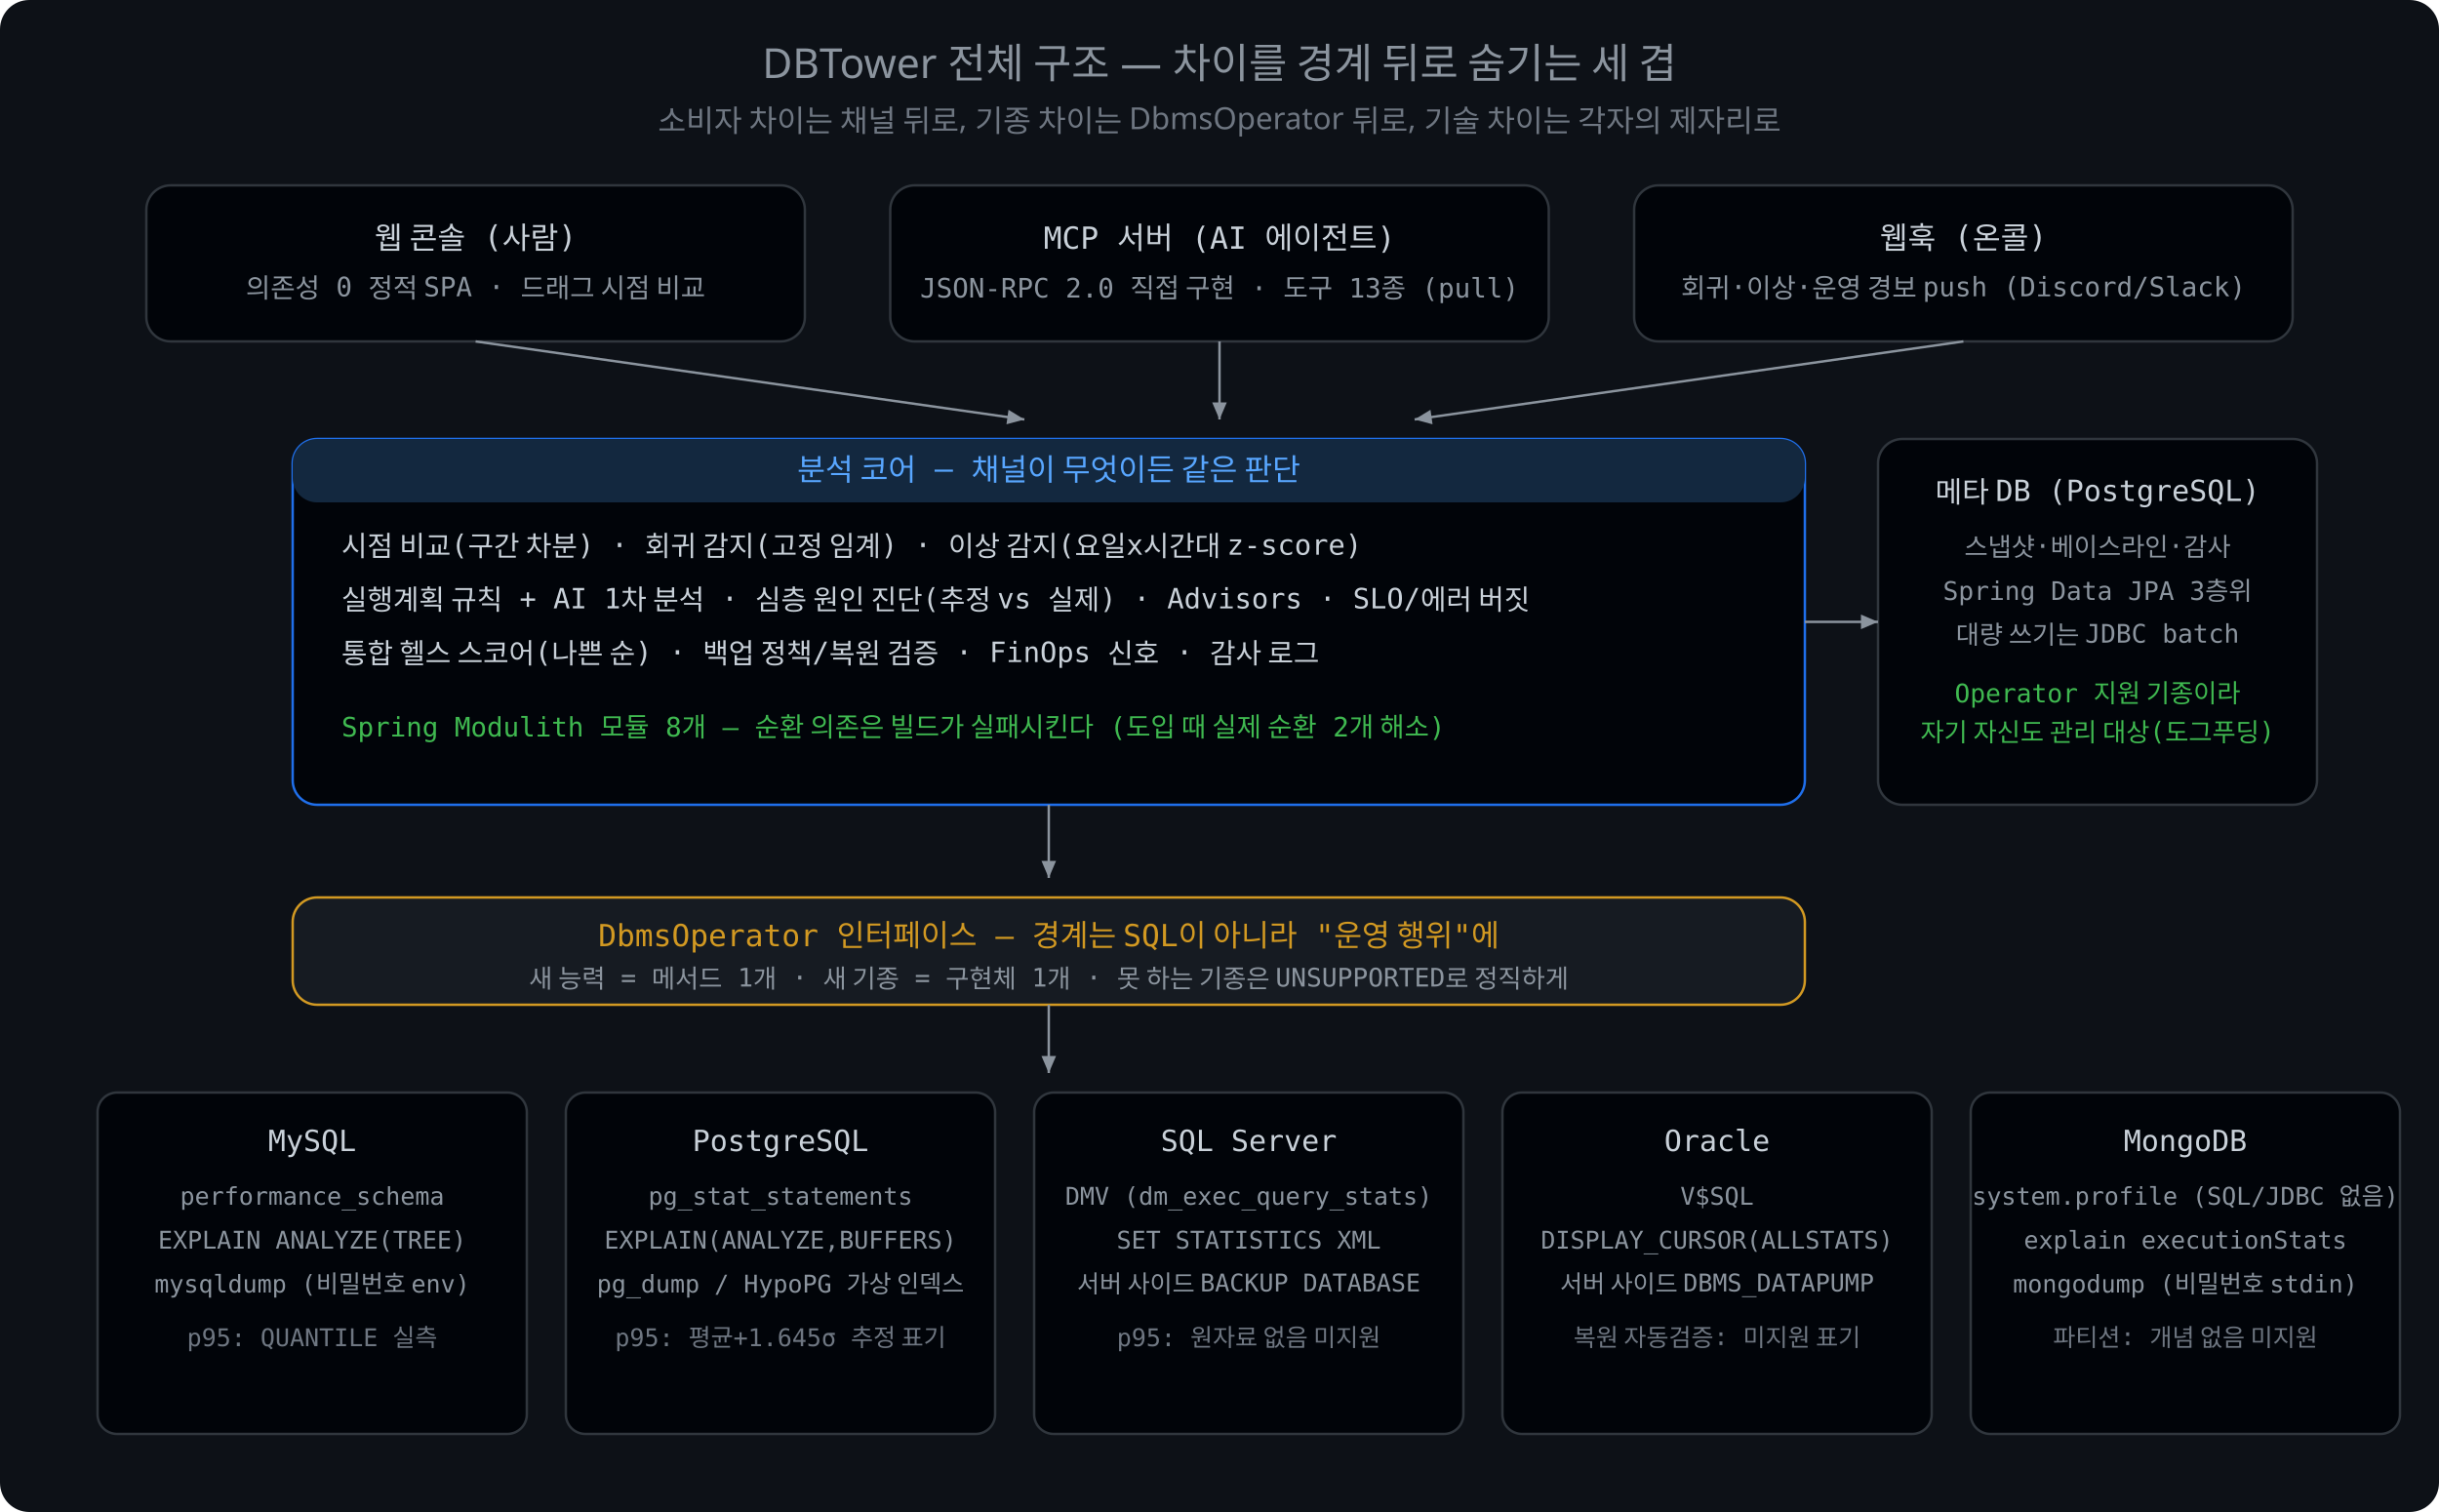
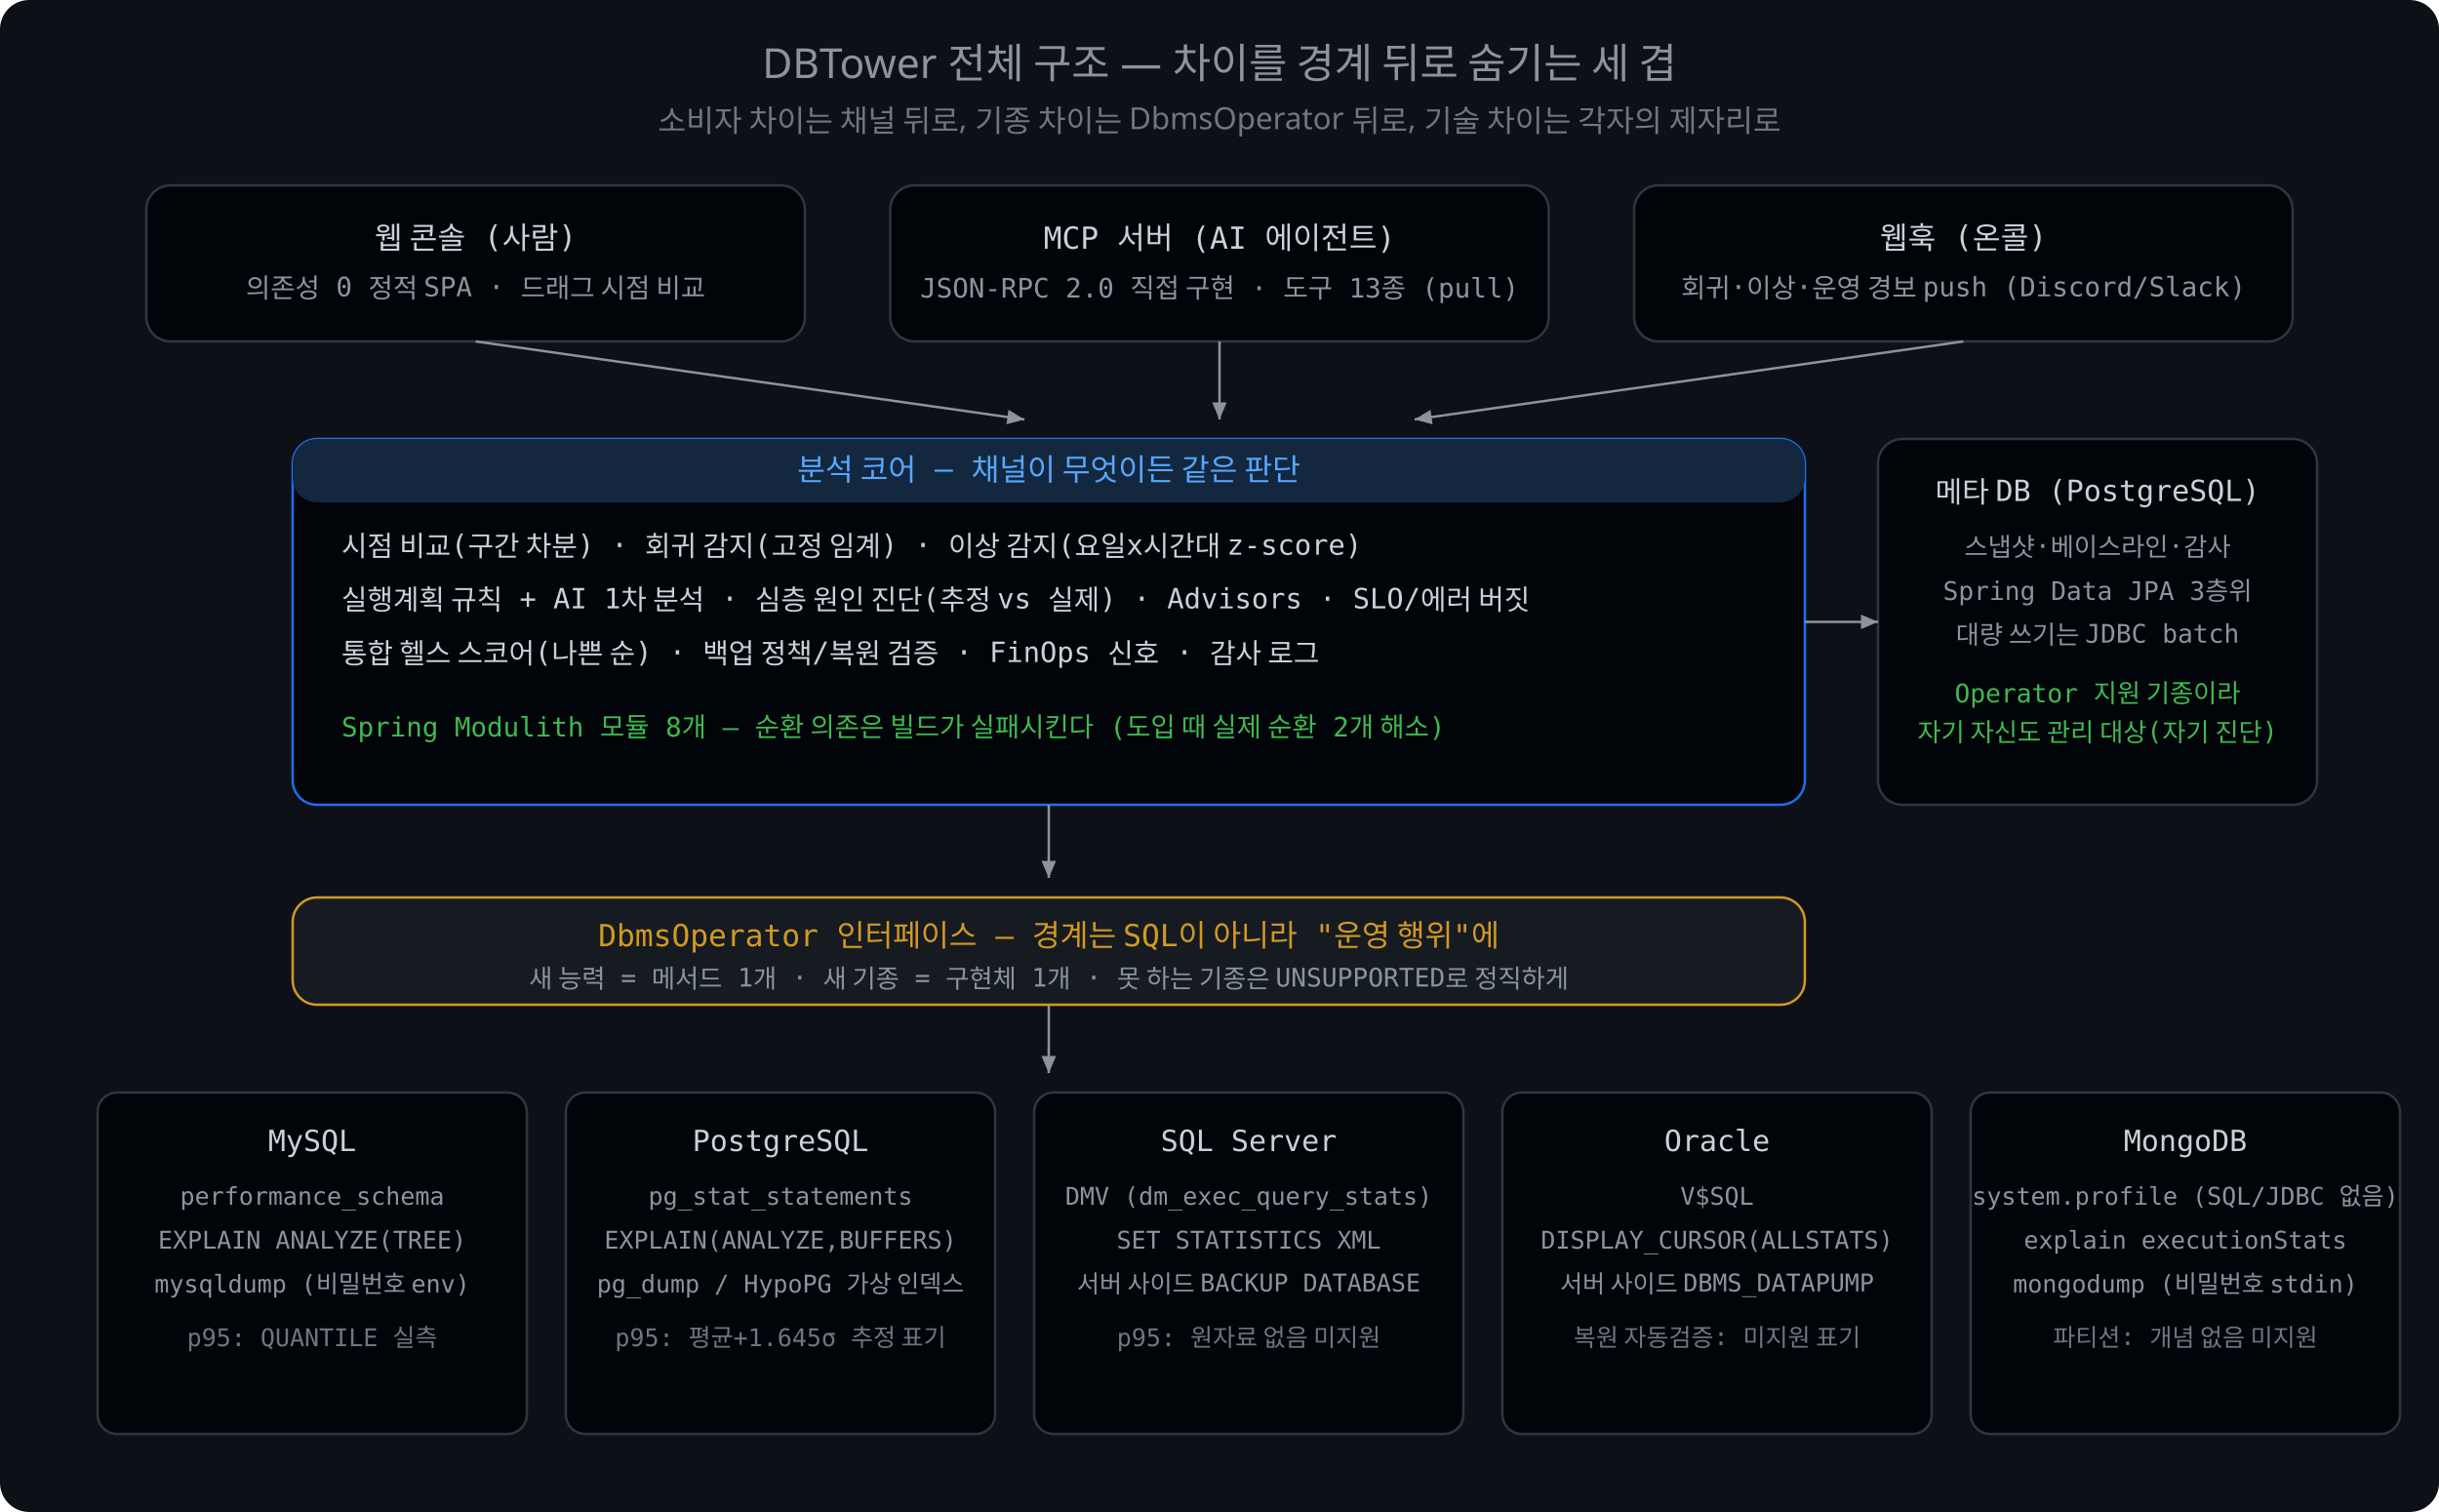
<svg xmlns="http://www.w3.org/2000/svg" width="1000" height="620" viewBox="0 0 1000 620" font-family="ui-monospace, SFMono-Regular, Menlo, monospace" font-size="13">
  <rect width="1000" height="620" rx="12" fill="#0d1117" />
  <text x="500" y="32" text-anchor="middle" fill="#8b949e" font-family="ui-sans-serif, system-ui, sans-serif" font-size="17">DBTower 전체 구조 — 차이를 경계 뒤로 숨기는 세 겹</text>
  <text x="500" y="54" text-anchor="middle" fill="#6e7681" font-family="ui-sans-serif, system-ui, sans-serif" font-size="12.5">소비자 차이는 채널 뒤로, 기종 차이는 DbmsOperator 뒤로, 기술 차이는 각자의 제자리로</text>
  <defs>
    <marker id="fa" markerWidth="9" markerHeight="9" refX="7" refY="3" orient="auto">
      <path d="M0,0 L7,3 L0,6 Z" fill="#8b949e" />
    </marker>
  </defs>
  <rect x="60" y="76" width="270" height="64" rx="10" fill="#010409" stroke="#30363d" />
  <text x="195" y="102" text-anchor="middle" fill="#c9d1d9" font-size="12.5">웹 콘솔 (사람)</text>
  <text x="195" y="122" text-anchor="middle" fill="#8b949e" font-size="11">의존성 0 정적 SPA · 드래그 시점 비교</text>
  <rect x="365" y="76" width="270" height="64" rx="10" fill="#010409" stroke="#30363d" />
  <text x="500" y="102" text-anchor="middle" fill="#c9d1d9" font-size="12.5">MCP 서버 (AI 에이전트)</text>
  <text x="500" y="122" text-anchor="middle" fill="#8b949e" font-size="11">JSON-RPC 2.0 직접 구현 · 도구 13종 (pull)</text>
  <rect x="670" y="76" width="270" height="64" rx="10" fill="#010409" stroke="#30363d" />
  <text x="805" y="102" text-anchor="middle" fill="#c9d1d9" font-size="12.5">웹훅 (온콜)</text>
  <text x="805" y="122" text-anchor="middle" fill="#8b949e" font-size="11">회귀·이상·운영 경보 push (Discord/Slack)</text>
  <line x1="195" y1="140" x2="420" y2="172" stroke="#8b949e" marker-end="url(#fa)" />
  <line x1="500" y1="140" x2="500" y2="172" stroke="#8b949e" marker-end="url(#fa)" />
  <line x1="805" y1="140" x2="580" y2="172" stroke="#8b949e" marker-end="url(#fa)" />
  <rect x="120" y="180" width="620" height="150" rx="10" fill="#010409" stroke="#1f6feb" />
  <rect x="120" y="180" width="620" height="26" rx="10" fill="#13283f" />
  <text x="430" y="197" text-anchor="middle" fill="#58a6ff" font-size="12.5">분석 코어 — 채널이 무엇이든 같은 판단</text>
  <text x="140" y="228" fill="#c9d1d9" font-size="11.5">시점 비교(구간 차분) · 회귀 감지(고정 임계) · 이상 감지(요일x시간대 z-score)</text>
  <text x="140" y="250" fill="#c9d1d9" font-size="11.5">실행계획 규칙 + AI 1차 분석 · 심층 원인 진단(추정 vs 실제) · Advisors · SLO/에러 버짓</text>
  <text x="140" y="272" fill="#c9d1d9" font-size="11.5">통합 헬스 스코어(나쁜 순) · 백업 정책/복원 검증 · FinOps 신호 · 감사 로그</text>
  <text x="140" y="302" fill="#3fb950" font-size="11">Spring Modulith 모듈 8개 — 순환 의존은 빌드가 실패시킨다 (도입 때 실제 순환 2개 해소)</text>
  <rect x="770" y="180" width="180" height="150" rx="10" fill="#010409" stroke="#30363d" />
  <text x="860" y="206" text-anchor="middle" fill="#c9d1d9" font-size="12">메타 DB (PostgreSQL)</text>
  <text x="860" y="228" text-anchor="middle" fill="#8b949e" font-size="10.5">스냅샷·베이스라인·감사</text>
  <text x="860" y="246" text-anchor="middle" fill="#8b949e" font-size="10.5">Spring Data JPA 3층위</text>
  <text x="860" y="264" text-anchor="middle" fill="#8b949e" font-size="10.5">대량 쓰기는 JDBC batch</text>
  <text x="860" y="288" text-anchor="middle" fill="#3fb950" font-size="10.5">Operator 지원 기종이라</text>
-   <text x="860" y="304" text-anchor="middle" fill="#3fb950" font-size="10.5">자기 자신도 관리 대상(도그푸딩)</text>
+   <text x="860" y="304" text-anchor="middle" fill="#3fb950" font-size="10.5">자기 자신도 관리 대상(자기 진단)</text>
  <line x1="740" y1="255" x2="770" y2="255" stroke="#8b949e" marker-end="url(#fa)" />
  <line x1="430" y1="330" x2="430" y2="360" stroke="#8b949e" marker-end="url(#fa)" />
  <rect x="120" y="368" width="620" height="44" rx="10" fill="#161b22" stroke="#d29922" />
  <text x="430" y="388" text-anchor="middle" fill="#d29922" font-size="12.5">DbmsOperator 인터페이스 — 경계는 SQL이 아니라 "운영 행위"에</text>
  <text x="430" y="405" text-anchor="middle" fill="#8b949e" font-size="10.5">새 능력 = 메서드 1개 · 새 기종 = 구현체 1개 · 못 하는 기종은 UNSUPPORTED로 정직하게</text>
  <line x1="430" y1="412" x2="430" y2="440" stroke="#8b949e" marker-end="url(#fa)" />
  <rect x="40" y="448" width="176" height="140" rx="8" fill="#010409" stroke="#30363d" />
  <text x="128" y="472" text-anchor="middle" fill="#c9d1d9" font-size="12">MySQL</text>
  <text x="128" y="494" text-anchor="middle" fill="#8b949e" font-size="10">performance_schema</text>
  <text x="128" y="512" text-anchor="middle" fill="#8b949e" font-size="10">EXPLAIN ANALYZE(TREE)</text>
  <text x="128" y="530" text-anchor="middle" fill="#8b949e" font-size="10">mysqldump (비밀번호 env)</text>
  <text x="128" y="552" text-anchor="middle" fill="#6e7681" font-size="10">p95: QUANTILE 실측</text>
  <rect x="232" y="448" width="176" height="140" rx="8" fill="#010409" stroke="#30363d" />
  <text x="320" y="472" text-anchor="middle" fill="#c9d1d9" font-size="12">PostgreSQL</text>
  <text x="320" y="494" text-anchor="middle" fill="#8b949e" font-size="10">pg_stat_statements</text>
  <text x="320" y="512" text-anchor="middle" fill="#8b949e" font-size="10">EXPLAIN(ANALYZE,BUFFERS)</text>
  <text x="320" y="530" text-anchor="middle" fill="#8b949e" font-size="10">pg_dump / HypoPG 가상 인덱스</text>
  <text x="320" y="552" text-anchor="middle" fill="#6e7681" font-size="10">p95: 평균+1.645σ 추정 표기</text>
  <rect x="424" y="448" width="176" height="140" rx="8" fill="#010409" stroke="#30363d" />
  <text x="512" y="472" text-anchor="middle" fill="#c9d1d9" font-size="12">SQL Server</text>
  <text x="512" y="494" text-anchor="middle" fill="#8b949e" font-size="10">DMV (dm_exec_query_stats)</text>
  <text x="512" y="512" text-anchor="middle" fill="#8b949e" font-size="10">SET STATISTICS XML</text>
  <text x="512" y="530" text-anchor="middle" fill="#8b949e" font-size="10">서버 사이드 BACKUP DATABASE</text>
  <text x="512" y="552" text-anchor="middle" fill="#6e7681" font-size="10">p95: 원자료 없음 미지원</text>
  <rect x="616" y="448" width="176" height="140" rx="8" fill="#010409" stroke="#30363d" />
  <text x="704" y="472" text-anchor="middle" fill="#c9d1d9" font-size="12">Oracle</text>
  <text x="704" y="494" text-anchor="middle" fill="#8b949e" font-size="10">V$SQL</text>
  <text x="704" y="512" text-anchor="middle" fill="#8b949e" font-size="10">DISPLAY_CURSOR(ALLSTATS)</text>
  <text x="704" y="530" text-anchor="middle" fill="#8b949e" font-size="10">서버 사이드 DBMS_DATAPUMP</text>
  <text x="704" y="552" text-anchor="middle" fill="#6e7681" font-size="10">복원 자동검증: 미지원 표기</text>
  <rect x="808" y="448" width="176" height="140" rx="8" fill="#010409" stroke="#30363d" />
  <text x="896" y="472" text-anchor="middle" fill="#c9d1d9" font-size="12">MongoDB</text>
  <text x="896" y="494" text-anchor="middle" fill="#8b949e" font-size="10">system.profile (SQL/JDBC 없음)</text>
  <text x="896" y="512" text-anchor="middle" fill="#8b949e" font-size="10">explain executionStats</text>
  <text x="896" y="530" text-anchor="middle" fill="#8b949e" font-size="10">mongodump (비밀번호 stdin)</text>
  <text x="896" y="552" text-anchor="middle" fill="#6e7681" font-size="10">파티션: 개념 없음 미지원</text>
</svg>
